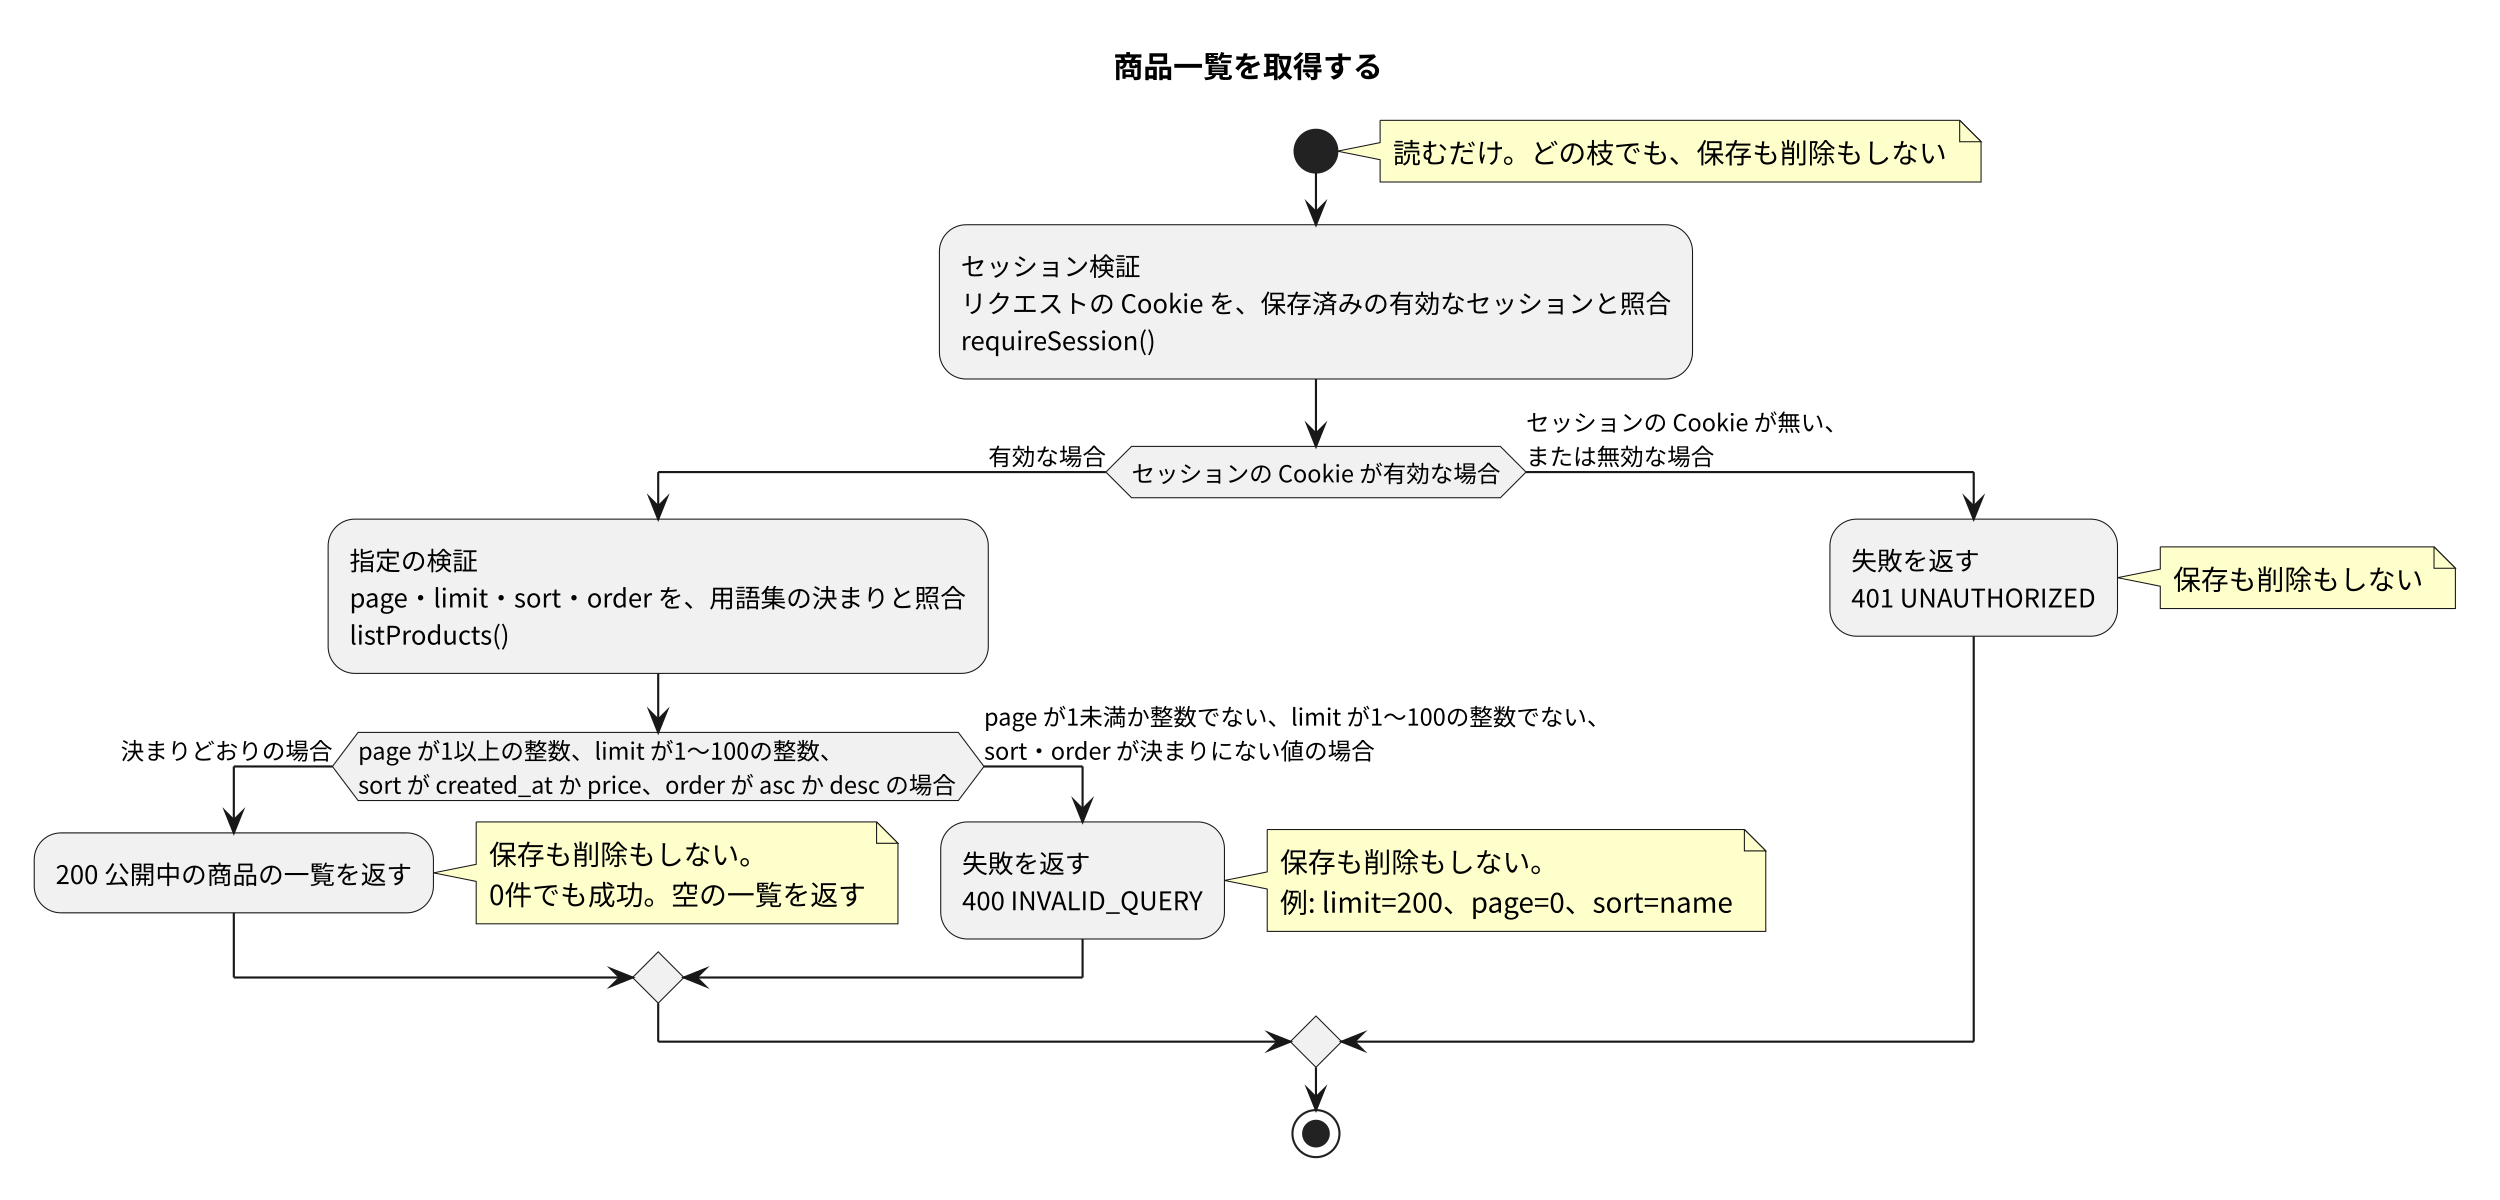
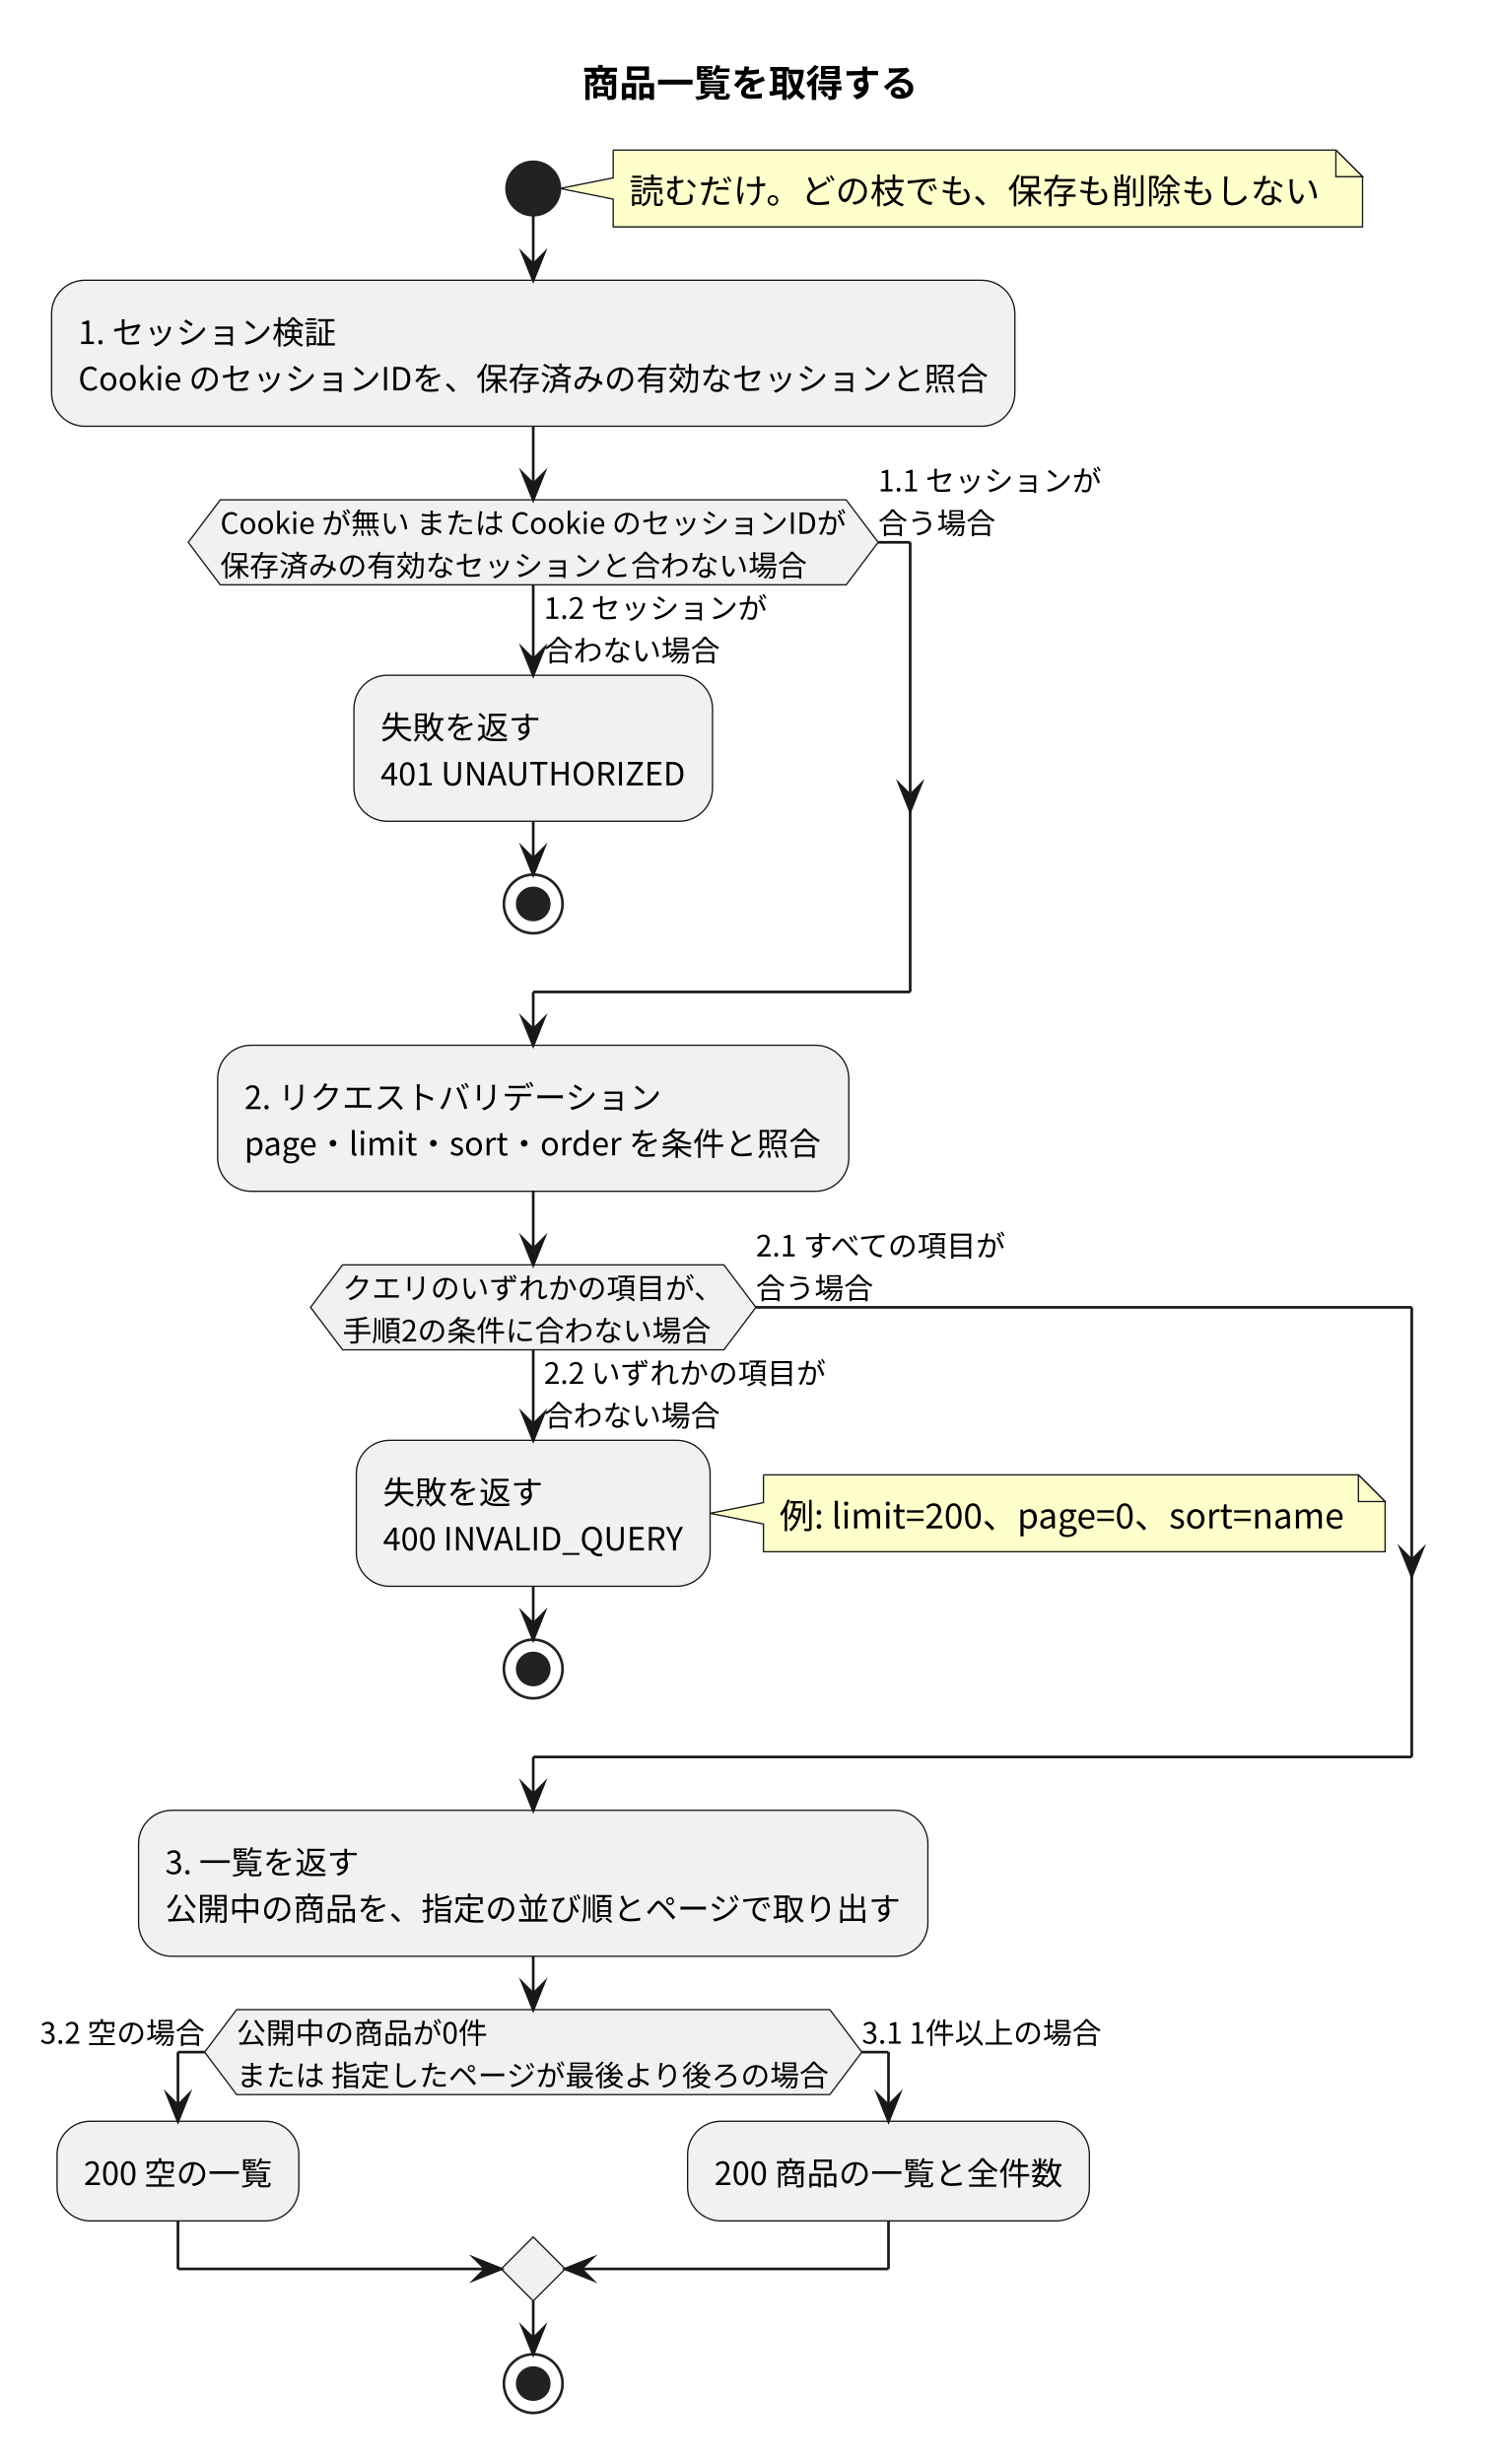
- <svg xmlns="http://www.w3.org/2000/svg" version="1.1" data-diagram-type="ACTIVITY" style="width:1169px;height:561px;background:#FFFFFF;" width="1169px" height="561px" viewBox="0 0 1169 561" zoomAndPan="magnify" preserveAspectRatio="none" contentStyleType="text/css">
+ <svg xmlns="http://www.w3.org/2000/svg" version="1.1" data-diagram-type="ACTIVITY" style="width:564px;height:924px;background:#FFFFFF;" width="564px" height="924px" viewBox="0 0 564 924" zoomAndPan="magnify" preserveAspectRatio="none" contentStyleType="text/css">
  <defs />
  <g font-family="sans-serif" lengthAdjust="spacing">
    <g class="title" data-source-line="8">
-       <text x="520.572" y="36.24" fill="#000" font-size="14" textLength="125.999" font-weight="700" font-family="'Noto Sans CJK JP'">商品一覧を取得する</text>
+       <text x="218.209" y="36.24" fill="#000" font-size="14" textLength="125.999" font-weight="700" font-family="'Noto Sans CJK JP'">商品一覧を取得する</text>
    </g>
-     <path d="M645.343,56.272 L645.343,66.684 L625.343,70.684 L645.343,74.684 L645.343,85.096 A0,0 0 0 0 645.343,85.096 L926.343,85.096 A0,0 0 0 0 926.343,85.096 L926.343,66.272 L916.343,56.272 L645.343,56.272 A0,0 0 0 0 645.343,56.272" style="stroke:#181818;stroke-width:0.5;" fill="#FFC" />
-     <path d="M916.343,56.272 L916.343,66.272 L926.343,66.272 L916.343,56.272" style="stroke:#181818;stroke-width:0.5;" fill="#FFC" />
-     <text x="651.343" y="76.352" fill="#000" font-size="13" textLength="260" font-family="'Noto Sans CJK JP'">読むだけ。どの枝でも、保存も削除もしない</text>
-     <ellipse cx="615.343" cy="70.684" rx="10" ry="10" fill="#222" style="stroke:#222;stroke-width:1;" />
-     <rect x="439.268" y="105.096" width="352.151" height="72.128" fill="#F1F1F1" style="stroke:#181818;stroke-width:0.5;" rx="12.5" ry="12.5" />
-     <text x="449.268" y="129.016" fill="#000" font-size="12" textLength="84.001" font-family="'Noto Sans CJK JP'">セッション検証</text>
-     <text x="449.268" y="146.392" fill="#000" font-size="12" textLength="332.151" font-family="'Noto Sans CJK JP'">リクエストの Cookie を、保存済みの有効なセッションと照合</text>
-     <text x="449.268" y="163.768" fill="#000" font-size="12" textLength="91.669" font-family="'Noto Sans CJK JP'">requireSession()</text>
-     <polygon points="529.109,208.748,701.577,208.748,713.577,220.748,701.577,232.748,529.109,232.748,517.109,220.748,529.109,208.748" fill="#F1F1F1" style="stroke:#181818;stroke-width:0.5;stroke-linejoin:miter;stroke-miterlimit:10;" />
-     <text x="529.109" y="225.544" fill="#000" font-size="11" textLength="172.468" font-family="'Noto Sans CJK JP'">セッションの Cookie が有効な場合</text>
-     <text x="462.109" y="217.58" fill="#000" font-size="11" textLength="55" font-family="'Noto Sans CJK JP'">有効な場合</text>
-     <text x="713.577" y="201.652" fill="#000" font-size="11" textLength="150.468" font-family="'Noto Sans CJK JP'">セッションの Cookie が無い、</text>
-     <text x="713.577" y="217.58" fill="#000" font-size="11" textLength="87.999" font-family="'Noto Sans CJK JP'">または無効な場合</text>
-     <rect x="153.434" y="242.748" width="308.686" height="72.128" fill="#F1F1F1" style="stroke:#181818;stroke-width:0.5;" rx="12.5" ry="12.5" />
-     <text x="163.434" y="266.668" fill="#000" font-size="12" textLength="60" font-family="'Noto Sans CJK JP'">指定の検証</text>
-     <text x="163.434" y="284.044" fill="#000" font-size="12" textLength="288.686" font-family="'Noto Sans CJK JP'">page・limit・sort・order を、用語集の決まりと照合</text>
-     <text x="163.434" y="301.42" fill="#000" font-size="12" textLength="75.469" font-family="'Noto Sans CJK JP'">listProducts()</text>
-     <polygon points="167.44,342.472,448.114,342.472,460.114,358.4,448.114,374.328,167.44,374.328,155.44,358.4,167.44,342.472" fill="#F1F1F1" style="stroke:#181818;stroke-width:0.5;stroke-linejoin:miter;stroke-miterlimit:10;" />
-     <text x="167.44" y="355.232" fill="#000" font-size="11" textLength="227.269" font-family="'Noto Sans CJK JP'">page が1以上の整数、limit が1〜100の整数、</text>
-     <text x="167.44" y="371.16" fill="#000" font-size="11" textLength="280.674" font-family="'Noto Sans CJK JP'">sort が created_at か price、order が asc か desc の場合</text>
-     <text x="56.44" y="355.232" fill="#000" font-size="11" textLength="98.999" font-family="'Noto Sans CJK JP'">決まりどおりの場合</text>
-     <text x="460.114" y="339.304" fill="#000" font-size="11" textLength="293.269" font-family="'Noto Sans CJK JP'">page が1未満か整数でない、limit が1〜100の整数でない、</text>
-     <text x="460.114" y="355.232" fill="#000" font-size="11" textLength="182.808" font-family="'Noto Sans CJK JP'">sort・order が決まりにない値の場合</text>
-     <path d="M222.669,384.328 L222.669,404.152 L202.669,408.152 L222.669,412.152 L222.669,431.976 A0,0 0 0 0 222.669,431.976 L419.884,431.976 A0,0 0 0 0 419.884,431.976 L419.884,394.328 L409.884,384.328 L222.669,384.328 A0,0 0 0 0 222.669,384.328" style="stroke:#181818;stroke-width:0.5;" fill="#FFC" />
-     <path d="M409.884,384.328 L409.884,394.328 L419.884,394.328 L409.884,384.328" style="stroke:#181818;stroke-width:0.5;" fill="#FFC" />
-     <text x="228.669" y="404.408" fill="#000" font-size="13" textLength="130" font-family="'Noto Sans CJK JP'">保存も削除もしない。</text>
-     <text x="228.669" y="423.232" fill="#000" font-size="13" textLength="176.215" font-family="'Noto Sans CJK JP'">0件でも成功。空の一覧を返す</text>
-     <rect x="16" y="389.464" width="186.669" height="37.376" fill="#F1F1F1" style="stroke:#181818;stroke-width:0.5;" rx="12.5" ry="12.5" />
-     <text x="26" y="413.384" fill="#000" font-size="12" textLength="166.669" font-family="'Noto Sans CJK JP'">200 公開中の商品の一覧を返す</text>
-     <path d="M592.553,387.88 L592.553,407.704 L572.553,411.704 L592.553,415.704 L592.553,435.528 A0,0 0 0 0 592.553,435.528 L825.674,435.528 A0,0 0 0 0 825.674,435.528 L825.674,397.88 L815.674,387.88 L592.553,387.88 A0,0 0 0 0 592.553,387.88" style="stroke:#181818;stroke-width:0.5;" fill="#FFC" />
-     <path d="M815.674,387.88 L815.674,397.88 L825.674,397.88 L815.674,387.88" style="stroke:#181818;stroke-width:0.5;" fill="#FFC" />
-     <text x="598.553" y="407.96" fill="#000" font-size="13" textLength="130" font-family="'Noto Sans CJK JP'">保存も削除もしない。</text>
-     <text x="598.553" y="426.784" fill="#000" font-size="13" textLength="212.121" font-family="'Noto Sans CJK JP'">例: limit=200、page=0、sort=name</text>
-     <rect x="439.884" y="384.328" width="132.669" height="54.752" fill="#F1F1F1" style="stroke:#181818;stroke-width:0.5;" rx="12.5" ry="12.5" />
-     <text x="449.884" y="408.248" fill="#000" font-size="12" textLength="60" font-family="'Noto Sans CJK JP'">失敗を返す</text>
-     <text x="449.884" y="425.624" fill="#000" font-size="12" textLength="112.669" font-family="'Noto Sans CJK JP'">400 INVALID_QUERY</text>
-     <polygon points="307.777,445.08,319.777,457.08,307.777,469.08,295.777,457.08,307.777,445.08" fill="#F1F1F1" style="stroke:#181818;stroke-width:0.5;stroke-linejoin:miter;stroke-miterlimit:10;" />
-     <path d="M1010.143,255.712 L1010.143,266.124 L990.143,270.124 L1010.143,274.124 L1010.143,284.536 A0,0 0 0 0 1010.143,284.536 L1148.143,284.536 A0,0 0 0 0 1148.143,284.536 L1148.143,265.712 L1138.143,255.712 L1010.143,255.712 A0,0 0 0 0 1010.143,255.712" style="stroke:#181818;stroke-width:0.5;" fill="#FFC" />
-     <path d="M1138.143,255.712 L1138.143,265.712 L1148.143,265.712 L1138.143,255.712" style="stroke:#181818;stroke-width:0.5;" fill="#FFC" />
-     <text x="1016.143" y="275.792" fill="#000" font-size="13" textLength="117" font-family="'Noto Sans CJK JP'">保存も削除もしない</text>
-     <rect x="855.674" y="242.748" width="134.469" height="54.752" fill="#F1F1F1" style="stroke:#181818;stroke-width:0.5;" rx="12.5" ry="12.5" />
-     <text x="865.674" y="266.668" fill="#000" font-size="12" textLength="60" font-family="'Noto Sans CJK JP'">失敗を返す</text>
-     <text x="865.674" y="284.044" fill="#000" font-size="12" textLength="114.469" font-family="'Noto Sans CJK JP'">401 UNAUTHORIZED</text>
-     <polygon points="615.343,475.08,627.343,487.08,615.343,499.08,603.343,487.08,615.343,475.08" fill="#F1F1F1" style="stroke:#181818;stroke-width:0.5;stroke-linejoin:miter;stroke-miterlimit:10;" />
-     <ellipse cx="615.343" cy="530.08" rx="11" ry="11" fill="none" style="stroke:#222;stroke-width:1;" />
-     <ellipse cx="615.343" cy="530.08" rx="6" ry="6" fill="#222" style="stroke:#222;stroke-width:1;" />
-     <line x1="615.343" y1="80.684" x2="615.343" y2="105.096" style="stroke:#181818;stroke-width:1;" />
-     <polygon points="611.343,95.096,615.343,105.096,619.343,95.096,615.343,99.096" fill="#181818" style="stroke:#181818;stroke-width:1;stroke-linejoin:miter;stroke-miterlimit:10;" />
-     <line x1="155.44" y1="358.4" x2="109.335" y2="358.4" style="stroke:#181818;stroke-width:1;" />
-     <line x1="109.335" y1="358.4" x2="109.335" y2="389.464" style="stroke:#181818;stroke-width:1;" />
-     <polygon points="105.335,379.464,109.335,389.464,113.335,379.464,109.335,383.464" fill="#181818" style="stroke:#181818;stroke-width:1;stroke-linejoin:miter;stroke-miterlimit:10;" />
-     <line x1="460.114" y1="358.4" x2="506.219" y2="358.4" style="stroke:#181818;stroke-width:1;" />
-     <line x1="506.219" y1="358.4" x2="506.219" y2="384.328" style="stroke:#181818;stroke-width:1;" />
-     <polygon points="502.219,374.328,506.219,384.328,510.219,374.328,506.219,378.328" fill="#181818" style="stroke:#181818;stroke-width:1;stroke-linejoin:miter;stroke-miterlimit:10;" />
-     <line x1="109.335" y1="426.84" x2="109.335" y2="457.08" style="stroke:#181818;stroke-width:1;" />
-     <line x1="109.335" y1="457.08" x2="295.777" y2="457.08" style="stroke:#181818;stroke-width:1;" />
-     <polygon points="285.777,453.08,295.777,457.08,285.777,461.08,289.777,457.08" fill="#181818" style="stroke:#181818;stroke-width:1;stroke-linejoin:miter;stroke-miterlimit:10;" />
-     <line x1="506.219" y1="439.08" x2="506.219" y2="457.08" style="stroke:#181818;stroke-width:1;" />
-     <line x1="506.219" y1="457.08" x2="319.777" y2="457.08" style="stroke:#181818;stroke-width:1;" />
-     <polygon points="329.777,453.08,319.777,457.08,329.777,461.08,325.777,457.08" fill="#181818" style="stroke:#181818;stroke-width:1;stroke-linejoin:miter;stroke-miterlimit:10;" />
-     <line x1="307.777" y1="314.876" x2="307.777" y2="342.472" style="stroke:#181818;stroke-width:1;" />
-     <polygon points="303.777,332.472,307.777,342.472,311.777,332.472,307.777,336.472" fill="#181818" style="stroke:#181818;stroke-width:1;stroke-linejoin:miter;stroke-miterlimit:10;" />
-     <line x1="517.109" y1="220.748" x2="307.777" y2="220.748" style="stroke:#181818;stroke-width:1;" />
-     <line x1="307.777" y1="220.748" x2="307.777" y2="242.748" style="stroke:#181818;stroke-width:1;" />
-     <polygon points="303.777,232.748,307.777,242.748,311.777,232.748,307.777,236.748" fill="#181818" style="stroke:#181818;stroke-width:1;stroke-linejoin:miter;stroke-miterlimit:10;" />
-     <line x1="713.577" y1="220.748" x2="922.909" y2="220.748" style="stroke:#181818;stroke-width:1;" />
-     <line x1="922.909" y1="220.748" x2="922.909" y2="242.748" style="stroke:#181818;stroke-width:1;" />
-     <polygon points="918.909,232.748,922.909,242.748,926.909,232.748,922.909,236.748" fill="#181818" style="stroke:#181818;stroke-width:1;stroke-linejoin:miter;stroke-miterlimit:10;" />
-     <line x1="307.777" y1="469.08" x2="307.777" y2="487.08" style="stroke:#181818;stroke-width:1;" />
-     <line x1="307.777" y1="487.08" x2="603.343" y2="487.08" style="stroke:#181818;stroke-width:1;" />
-     <polygon points="593.343,483.08,603.343,487.08,593.343,491.08,597.343,487.08" fill="#181818" style="stroke:#181818;stroke-width:1;stroke-linejoin:miter;stroke-miterlimit:10;" />
-     <line x1="922.909" y1="297.5" x2="922.909" y2="487.08" style="stroke:#181818;stroke-width:1;" />
-     <line x1="922.909" y1="487.08" x2="627.343" y2="487.08" style="stroke:#181818;stroke-width:1;" />
-     <polygon points="637.343,483.08,627.343,487.08,637.343,491.08,633.343,487.08" fill="#181818" style="stroke:#181818;stroke-width:1;stroke-linejoin:miter;stroke-miterlimit:10;" />
-     <line x1="615.343" y1="177.224" x2="615.343" y2="208.748" style="stroke:#181818;stroke-width:1;" />
-     <polygon points="611.343,198.748,615.343,208.748,619.343,198.748,615.343,202.748" fill="#181818" style="stroke:#181818;stroke-width:1;stroke-linejoin:miter;stroke-miterlimit:10;" />
-     <line x1="615.343" y1="499.08" x2="615.343" y2="519.08" style="stroke:#181818;stroke-width:1;" />
-     <polygon points="611.343,509.08,615.343,519.08,619.343,509.08,615.343,513.08" fill="#181818" style="stroke:#181818;stroke-width:1;stroke-linejoin:miter;stroke-miterlimit:10;" />
+     <path d="M229.963,56.272 L229.963,66.684 L209.963,70.684 L229.963,74.684 L229.963,85.096 A0,0 0 0 0 229.963,85.096 L510.963,85.096 A0,0 0 0 0 510.963,85.096 L510.963,66.272 L500.963,56.272 L229.963,56.272 A0,0 0 0 0 229.963,56.272" style="stroke:#181818;stroke-width:0.5;" fill="#FFC" />
+     <path d="M500.963,56.272 L500.963,66.272 L510.963,66.272 L500.963,56.272" style="stroke:#181818;stroke-width:0.5;" fill="#FFC" />
+     <text x="235.963" y="76.352" fill="#000" font-size="13" textLength="260" font-family="'Noto Sans CJK JP'">読むだけ。どの枝でも、保存も削除もしない</text>
+     <ellipse cx="199.963" cy="70.684" rx="10" ry="10" fill="#222" style="stroke:#222;stroke-width:1;" />
+     <rect x="19.346" y="105.096" width="361.235" height="54.752" fill="#F1F1F1" style="stroke:#181818;stroke-width:0.5;" rx="12.5" ry="12.5" />
+     <text x="29.346" y="129.016" fill="#000" font-size="12" textLength="96.685" font-family="'Noto Sans CJK JP'">1. セッション検証</text>
+     <text x="29.346" y="146.392" fill="#000" font-size="12" textLength="341.235" font-family="'Noto Sans CJK JP'">Cookie のセッションIDを、保存済みの有効なセッションと照合</text>
+     <rect x="132.728" y="253.228" width="134.469" height="54.752" fill="#F1F1F1" style="stroke:#181818;stroke-width:0.5;" rx="12.5" ry="12.5" />
+     <text x="142.728" y="277.148" fill="#000" font-size="12" textLength="60" font-family="'Noto Sans CJK JP'">失敗を返す</text>
+     <text x="142.728" y="294.524" fill="#000" font-size="12" textLength="114.469" font-family="'Noto Sans CJK JP'">401 UNAUTHORIZED</text>
+     <ellipse cx="199.963" cy="338.98" rx="11" ry="11" fill="none" style="stroke:#222;stroke-width:1;" />
+     <ellipse cx="199.963" cy="338.98" rx="6" ry="6" fill="#222" style="stroke:#222;stroke-width:1;" />
+     <polygon points="82.599,187.444,317.326,187.444,329.326,203.372,317.326,219.3,82.599,219.3,70.599,203.372,82.599,187.444" fill="#F1F1F1" style="stroke:#181818;stroke-width:0.5;stroke-linejoin:miter;stroke-miterlimit:10;" />
+     <text x="203.963" y="232.06" fill="#000" font-size="11" textLength="83.731" font-family="'Noto Sans CJK JP'">1.2 セッションが</text>
+     <text x="203.963" y="247.988" fill="#000" font-size="11" textLength="66" font-family="'Noto Sans CJK JP'">合わない場合</text>
+     <text x="82.599" y="200.204" fill="#000" font-size="11" textLength="234.727" font-family="'Noto Sans CJK JP'">Cookie が無い または Cookie のセッションIDが</text>
+     <text x="82.599" y="216.132" fill="#000" font-size="11" textLength="219.998" font-family="'Noto Sans CJK JP'">保存済みの有効なセッションと合わない場合</text>
+     <text x="329.326" y="184.276" fill="#000" font-size="11" textLength="83.731" font-family="'Noto Sans CJK JP'">1.1 セッションが</text>
+     <text x="329.326" y="200.204" fill="#000" font-size="11" textLength="44" font-family="'Noto Sans CJK JP'">合う場合</text>
+     <rect x="81.62" y="391.98" width="236.686" height="54.752" fill="#F1F1F1" style="stroke:#181818;stroke-width:0.5;" rx="12.5" ry="12.5" />
+     <text x="91.62" y="415.9" fill="#000" font-size="12" textLength="156.685" font-family="'Noto Sans CJK JP'">2. リクエストバリデーション</text>
+     <text x="91.62" y="433.276" fill="#000" font-size="12" textLength="216.686" font-family="'Noto Sans CJK JP'">page・limit・sort・order を条件と照合</text>
+     <path d="M286.297,553.076 L286.297,563.488 L266.297,567.488 L286.297,571.488 L286.297,581.9 A0,0 0 0 0 286.297,581.9 L519.418,581.9 A0,0 0 0 0 519.418,581.9 L519.418,563.076 L509.418,553.076 L286.297,553.076 A0,0 0 0 0 286.297,553.076" style="stroke:#181818;stroke-width:0.5;" fill="#FFC" />
+     <path d="M509.418,553.076 L509.418,563.076 L519.418,563.076 L509.418,553.076" style="stroke:#181818;stroke-width:0.5;" fill="#FFC" />
+     <text x="292.297" y="573.156" fill="#000" font-size="13" textLength="212.121" font-family="'Noto Sans CJK JP'">例: limit=200、page=0、sort=name</text>
+     <rect x="133.628" y="540.112" width="132.669" height="54.752" fill="#F1F1F1" style="stroke:#181818;stroke-width:0.5;" rx="12.5" ry="12.5" />
+     <text x="143.628" y="564.032" fill="#000" font-size="12" textLength="60" font-family="'Noto Sans CJK JP'">失敗を返す</text>
+     <text x="143.628" y="581.408" fill="#000" font-size="12" textLength="112.669" font-family="'Noto Sans CJK JP'">400 INVALID_QUERY</text>
+     <ellipse cx="199.963" cy="625.864" rx="11" ry="11" fill="none" style="stroke:#222;stroke-width:1;" />
+     <ellipse cx="199.963" cy="625.864" rx="6" ry="6" fill="#222" style="stroke:#222;stroke-width:1;" />
+     <polygon points="128.463,474.328,271.462,474.328,283.462,490.256,271.462,506.184,128.463,506.184,116.463,490.256,128.463,474.328" fill="#F1F1F1" style="stroke:#181818;stroke-width:0.5;stroke-linejoin:miter;stroke-miterlimit:10;" />
+     <text x="203.963" y="518.944" fill="#000" font-size="11" textLength="105.731" font-family="'Noto Sans CJK JP'">2.2 いずれかの項目が</text>
+     <text x="203.963" y="534.872" fill="#000" font-size="11" textLength="66" font-family="'Noto Sans CJK JP'">合わない場合</text>
+     <text x="128.463" y="487.088" fill="#000" font-size="11" textLength="142.999" font-family="'Noto Sans CJK JP'">クエリのいずれかの項目が、</text>
+     <text x="128.463" y="503.016" fill="#000" font-size="11" textLength="138.104" font-family="'Noto Sans CJK JP'">手順2の条件に合わない場合</text>
+     <text x="283.462" y="471.16" fill="#000" font-size="11" textLength="94.731" font-family="'Noto Sans CJK JP'">2.1 すべての項目が</text>
+     <text x="283.462" y="487.088" fill="#000" font-size="11" textLength="44" font-family="'Noto Sans CJK JP'">合う場合</text>
+     <rect x="51.962" y="678.864" width="296.002" height="54.752" fill="#F1F1F1" style="stroke:#181818;stroke-width:0.5;" rx="12.5" ry="12.5" />
+     <text x="61.962" y="702.784" fill="#000" font-size="12" textLength="72.685" font-family="'Noto Sans CJK JP'">3. 一覧を返す</text>
+     <text x="61.962" y="720.16" fill="#000" font-size="12" textLength="276.002" font-family="'Noto Sans CJK JP'">公開中の商品を、指定の並び順とページで取り出す</text>
+     <polygon points="88.732,753.616,311.194,753.616,323.194,769.544,311.194,785.472,88.732,785.472,76.732,769.544,88.732,753.616" fill="#F1F1F1" style="stroke:#181818;stroke-width:0.5;stroke-linejoin:miter;stroke-miterlimit:10;" />
+     <text x="88.732" y="766.376" fill="#000" font-size="11" textLength="94.104" font-family="'Noto Sans CJK JP'">公開中の商品が0件</text>
+     <text x="88.732" y="782.304" fill="#000" font-size="11" textLength="222.462" font-family="'Noto Sans CJK JP'">または 指定したページが最後より後ろの場合</text>
+     <text x="15" y="766.376" fill="#000" font-size="11" textLength="61.732" font-family="'Noto Sans CJK JP'">3.2 空の場合</text>
+     <text x="323.194" y="766.376" fill="#000" font-size="11" textLength="89.836" font-family="'Noto Sans CJK JP'">3.1 1件以上の場合</text>
+     <rect x="21.397" y="795.472" width="90.669" height="37.376" fill="#F1F1F1" style="stroke:#181818;stroke-width:0.5;" rx="12.5" ry="12.5" />
+     <text x="31.397" y="819.392" fill="#000" font-size="12" textLength="70.669" font-family="'Noto Sans CJK JP'">200 空の一覧</text>
+     <rect x="257.86" y="795.472" width="150.669" height="37.376" fill="#F1F1F1" style="stroke:#181818;stroke-width:0.5;" rx="12.5" ry="12.5" />
+     <text x="267.86" y="819.392" fill="#000" font-size="12" textLength="130.669" font-family="'Noto Sans CJK JP'">200 商品の一覧と全件数</text>
+     <polygon points="199.963,838.848,211.963,850.848,199.963,862.848,187.963,850.848,199.963,838.848" fill="#F1F1F1" style="stroke:#181818;stroke-width:0.5;stroke-linejoin:miter;stroke-miterlimit:10;" />
+     <ellipse cx="199.963" cy="893.848" rx="11" ry="11" fill="none" style="stroke:#222;stroke-width:1;" />
+     <ellipse cx="199.963" cy="893.848" rx="6" ry="6" fill="#222" style="stroke:#222;stroke-width:1;" />
+     <line x1="199.963" y1="80.684" x2="199.963" y2="105.096" style="stroke:#181818;stroke-width:1;" />
+     <polygon points="195.963,95.096,199.963,105.096,203.963,95.096,199.963,99.096" fill="#181818" style="stroke:#181818;stroke-width:1;stroke-linejoin:miter;stroke-miterlimit:10;" />
+     <line x1="199.963" y1="307.98" x2="199.963" y2="327.98" style="stroke:#181818;stroke-width:1;" />
+     <polygon points="195.963,317.98,199.963,327.98,203.963,317.98,199.963,321.98" fill="#181818" style="stroke:#181818;stroke-width:1;stroke-linejoin:miter;stroke-miterlimit:10;" />
+     <line x1="199.963" y1="219.3" x2="199.963" y2="253.228" style="stroke:#181818;stroke-width:1;" />
+     <polygon points="195.963,243.228,199.963,253.228,203.963,243.228,199.963,247.228" fill="#181818" style="stroke:#181818;stroke-width:1;stroke-linejoin:miter;stroke-miterlimit:10;" />
+     <line x1="329.326" y1="203.372" x2="341.326" y2="203.372" style="stroke:#181818;stroke-width:1;" />
+     <polygon points="337.326,294.14,341.326,304.14,345.326,294.14,341.326,298.14" fill="#181818" style="stroke:#181818;stroke-width:1;stroke-linejoin:miter;stroke-miterlimit:10;" />
+     <line x1="341.326" y1="203.372" x2="341.326" y2="371.98" style="stroke:#181818;stroke-width:1;" />
+     <line x1="341.326" y1="371.98" x2="199.963" y2="371.98" style="stroke:#181818;stroke-width:1;" />
+     <line x1="199.963" y1="371.98" x2="199.963" y2="391.98" style="stroke:#181818;stroke-width:1;" />
+     <polygon points="195.963,381.98,199.963,391.98,203.963,381.98,199.963,385.98" fill="#181818" style="stroke:#181818;stroke-width:1;stroke-linejoin:miter;stroke-miterlimit:10;" />
+     <line x1="199.963" y1="159.848" x2="199.963" y2="187.444" style="stroke:#181818;stroke-width:1;" />
+     <polygon points="195.963,177.444,199.963,187.444,203.963,177.444,199.963,181.444" fill="#181818" style="stroke:#181818;stroke-width:1;stroke-linejoin:miter;stroke-miterlimit:10;" />
+     <line x1="199.963" y1="594.864" x2="199.963" y2="614.864" style="stroke:#181818;stroke-width:1;" />
+     <polygon points="195.963,604.864,199.963,614.864,203.963,604.864,199.963,608.864" fill="#181818" style="stroke:#181818;stroke-width:1;stroke-linejoin:miter;stroke-miterlimit:10;" />
+     <line x1="199.963" y1="506.184" x2="199.963" y2="540.112" style="stroke:#181818;stroke-width:1;" />
+     <polygon points="195.963,530.112,199.963,540.112,203.963,530.112,199.963,534.112" fill="#181818" style="stroke:#181818;stroke-width:1;stroke-linejoin:miter;stroke-miterlimit:10;" />
+     <line x1="283.462" y1="490.256" x2="529.418" y2="490.256" style="stroke:#181818;stroke-width:1;" />
+     <polygon points="525.418,581.024,529.418,591.024,533.418,581.024,529.418,585.024" fill="#181818" style="stroke:#181818;stroke-width:1;stroke-linejoin:miter;stroke-miterlimit:10;" />
+     <line x1="529.418" y1="490.256" x2="529.418" y2="658.864" style="stroke:#181818;stroke-width:1;" />
+     <line x1="529.418" y1="658.864" x2="199.963" y2="658.864" style="stroke:#181818;stroke-width:1;" />
+     <line x1="199.963" y1="658.864" x2="199.963" y2="678.864" style="stroke:#181818;stroke-width:1;" />
+     <polygon points="195.963,668.864,199.963,678.864,203.963,668.864,199.963,672.864" fill="#181818" style="stroke:#181818;stroke-width:1;stroke-linejoin:miter;stroke-miterlimit:10;" />
+     <line x1="199.963" y1="446.732" x2="199.963" y2="474.328" style="stroke:#181818;stroke-width:1;" />
+     <polygon points="195.963,464.328,199.963,474.328,203.963,464.328,199.963,468.328" fill="#181818" style="stroke:#181818;stroke-width:1;stroke-linejoin:miter;stroke-miterlimit:10;" />
+     <line x1="76.732" y1="769.544" x2="66.732" y2="769.544" style="stroke:#181818;stroke-width:1;" />
+     <line x1="66.732" y1="769.544" x2="66.732" y2="795.472" style="stroke:#181818;stroke-width:1;" />
+     <polygon points="62.732,785.472,66.732,795.472,70.732,785.472,66.732,789.472" fill="#181818" style="stroke:#181818;stroke-width:1;stroke-linejoin:miter;stroke-miterlimit:10;" />
+     <line x1="323.194" y1="769.544" x2="333.194" y2="769.544" style="stroke:#181818;stroke-width:1;" />
+     <line x1="333.194" y1="769.544" x2="333.194" y2="795.472" style="stroke:#181818;stroke-width:1;" />
+     <polygon points="329.194,785.472,333.194,795.472,337.194,785.472,333.194,789.472" fill="#181818" style="stroke:#181818;stroke-width:1;stroke-linejoin:miter;stroke-miterlimit:10;" />
+     <line x1="66.732" y1="832.848" x2="66.732" y2="850.848" style="stroke:#181818;stroke-width:1;" />
+     <line x1="66.732" y1="850.848" x2="187.963" y2="850.848" style="stroke:#181818;stroke-width:1;" />
+     <polygon points="177.963,846.848,187.963,850.848,177.963,854.848,181.963,850.848" fill="#181818" style="stroke:#181818;stroke-width:1;stroke-linejoin:miter;stroke-miterlimit:10;" />
+     <line x1="333.194" y1="832.848" x2="333.194" y2="850.848" style="stroke:#181818;stroke-width:1;" />
+     <line x1="333.194" y1="850.848" x2="211.963" y2="850.848" style="stroke:#181818;stroke-width:1;" />
+     <polygon points="221.963,846.848,211.963,850.848,221.963,854.848,217.963,850.848" fill="#181818" style="stroke:#181818;stroke-width:1;stroke-linejoin:miter;stroke-miterlimit:10;" />
+     <line x1="199.963" y1="733.616" x2="199.963" y2="753.616" style="stroke:#181818;stroke-width:1;" />
+     <polygon points="195.963,743.616,199.963,753.616,203.963,743.616,199.963,747.616" fill="#181818" style="stroke:#181818;stroke-width:1;stroke-linejoin:miter;stroke-miterlimit:10;" />
+     <line x1="199.963" y1="862.848" x2="199.963" y2="882.848" style="stroke:#181818;stroke-width:1;" />
+     <polygon points="195.963,872.848,199.963,882.848,203.963,872.848,199.963,876.848" fill="#181818" style="stroke:#181818;stroke-width:1;stroke-linejoin:miter;stroke-miterlimit:10;" />
  </g>
</svg>
